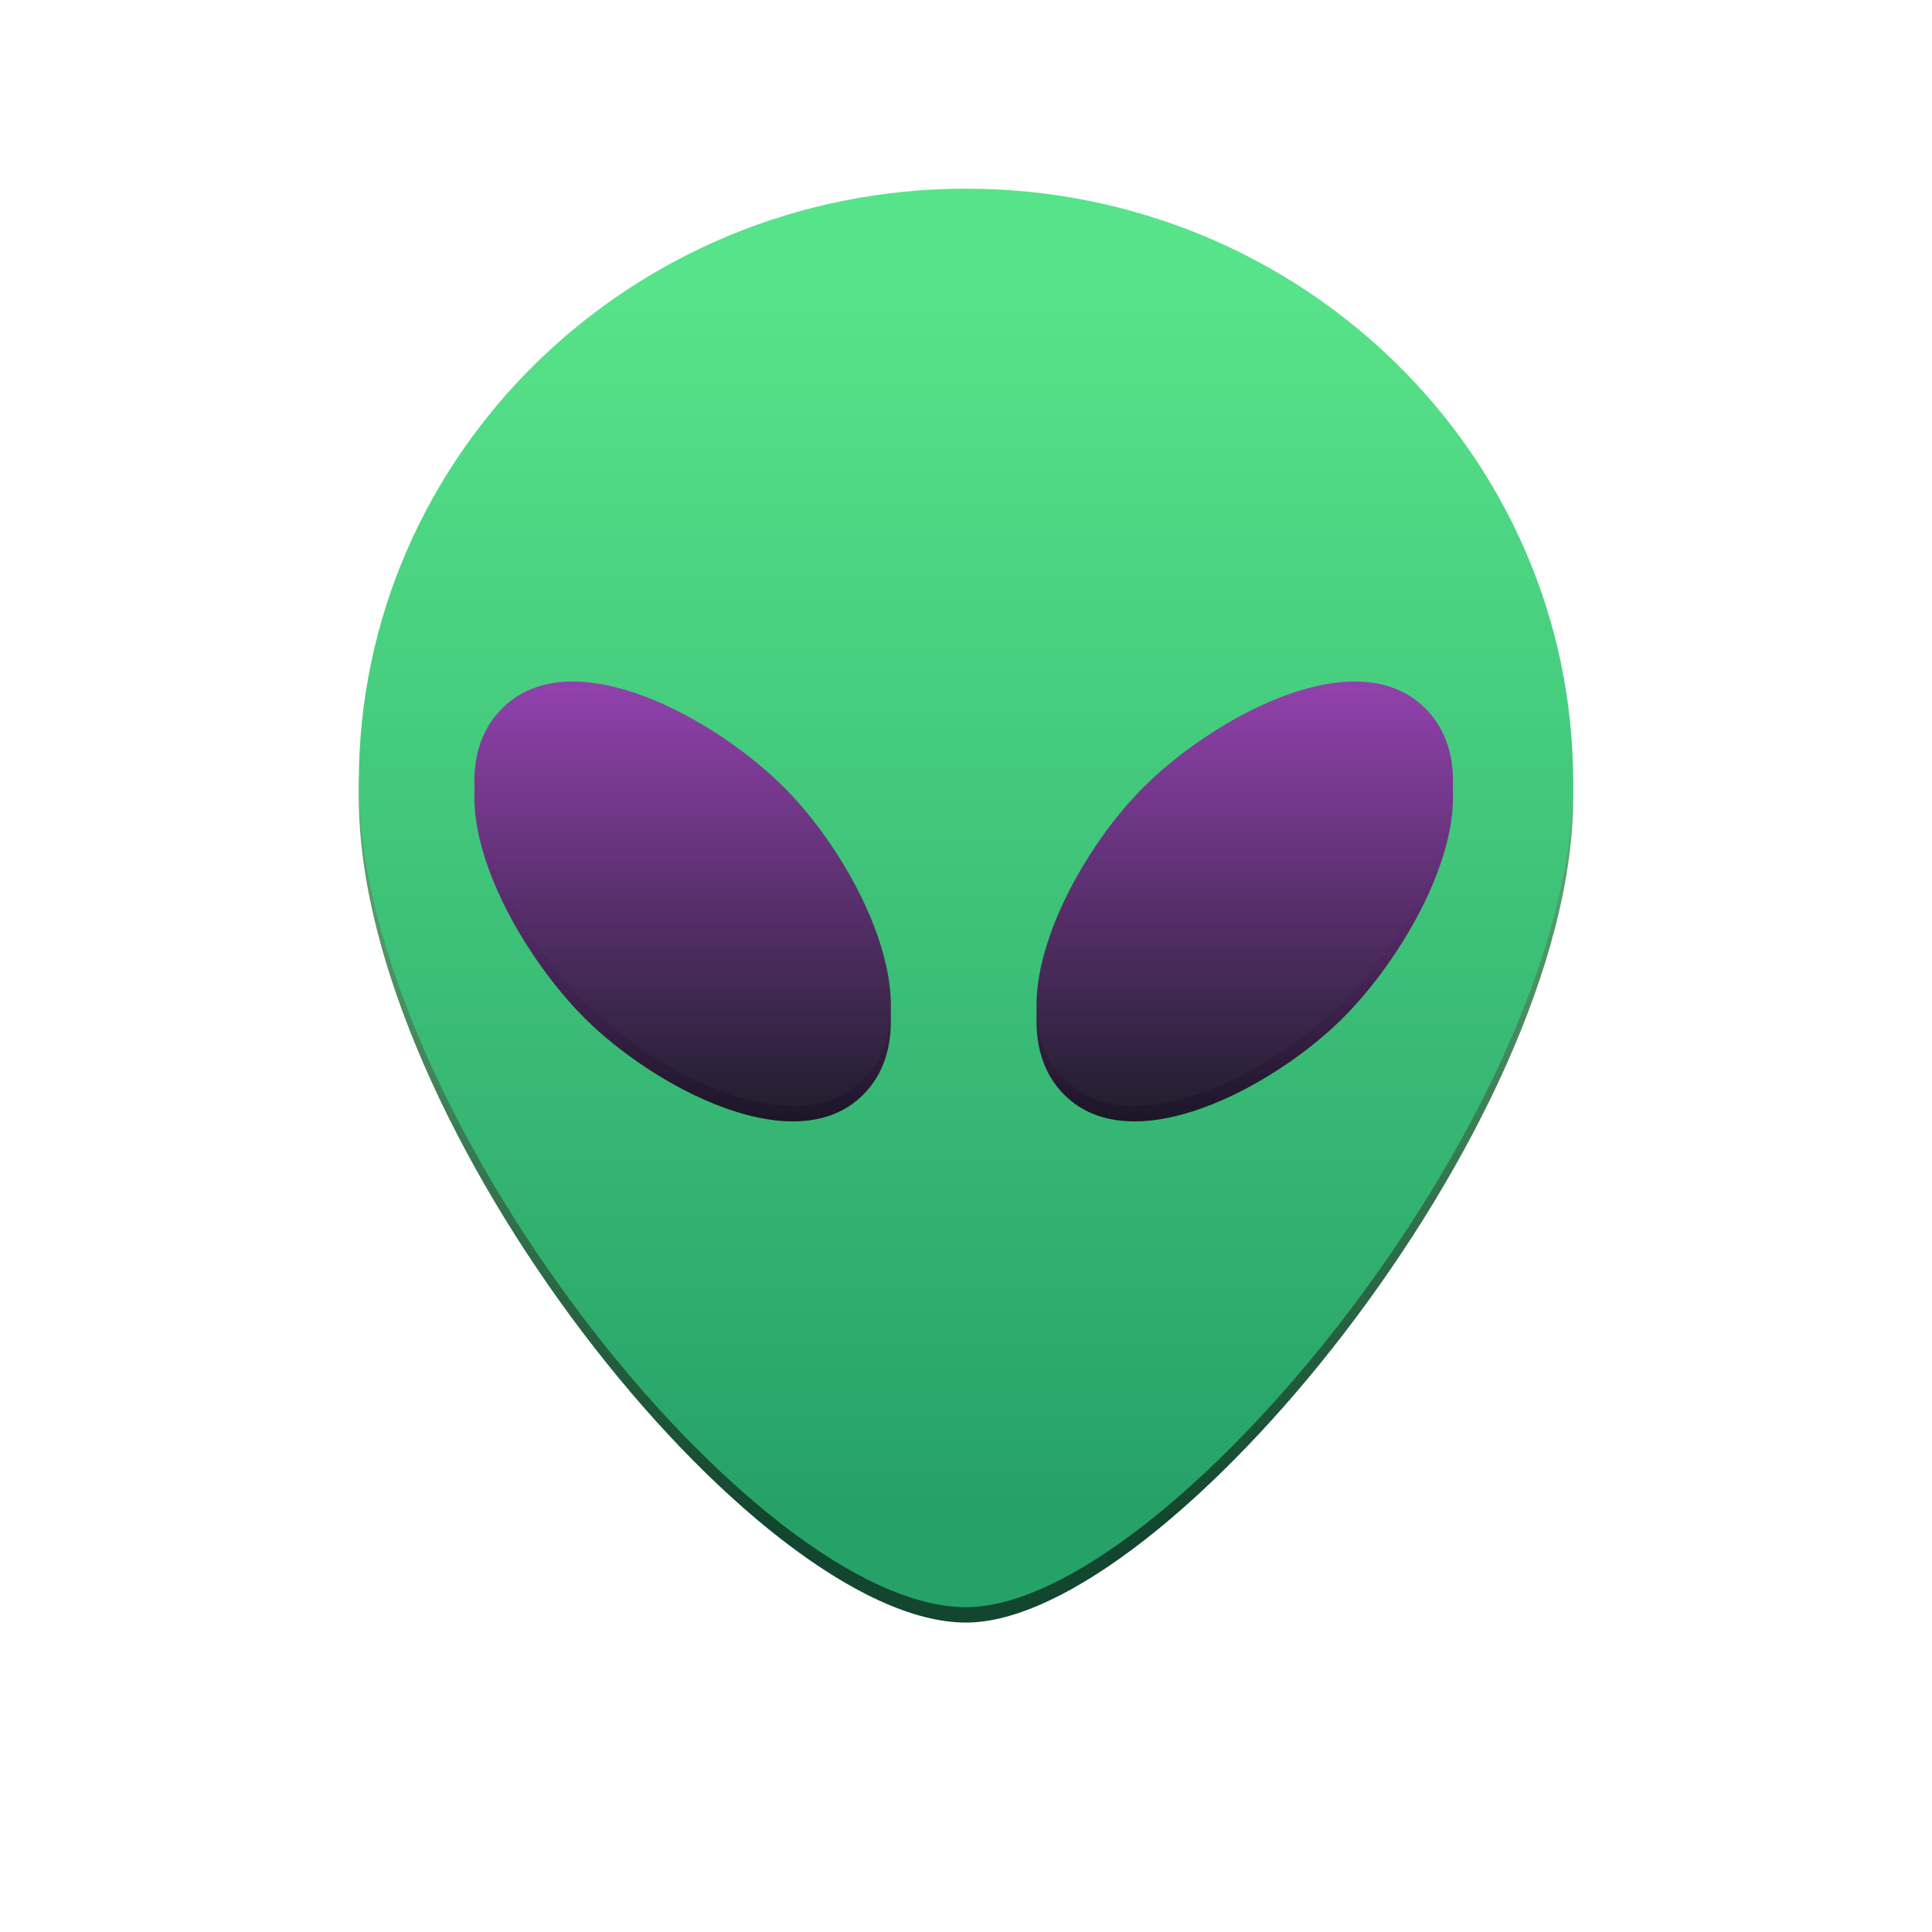
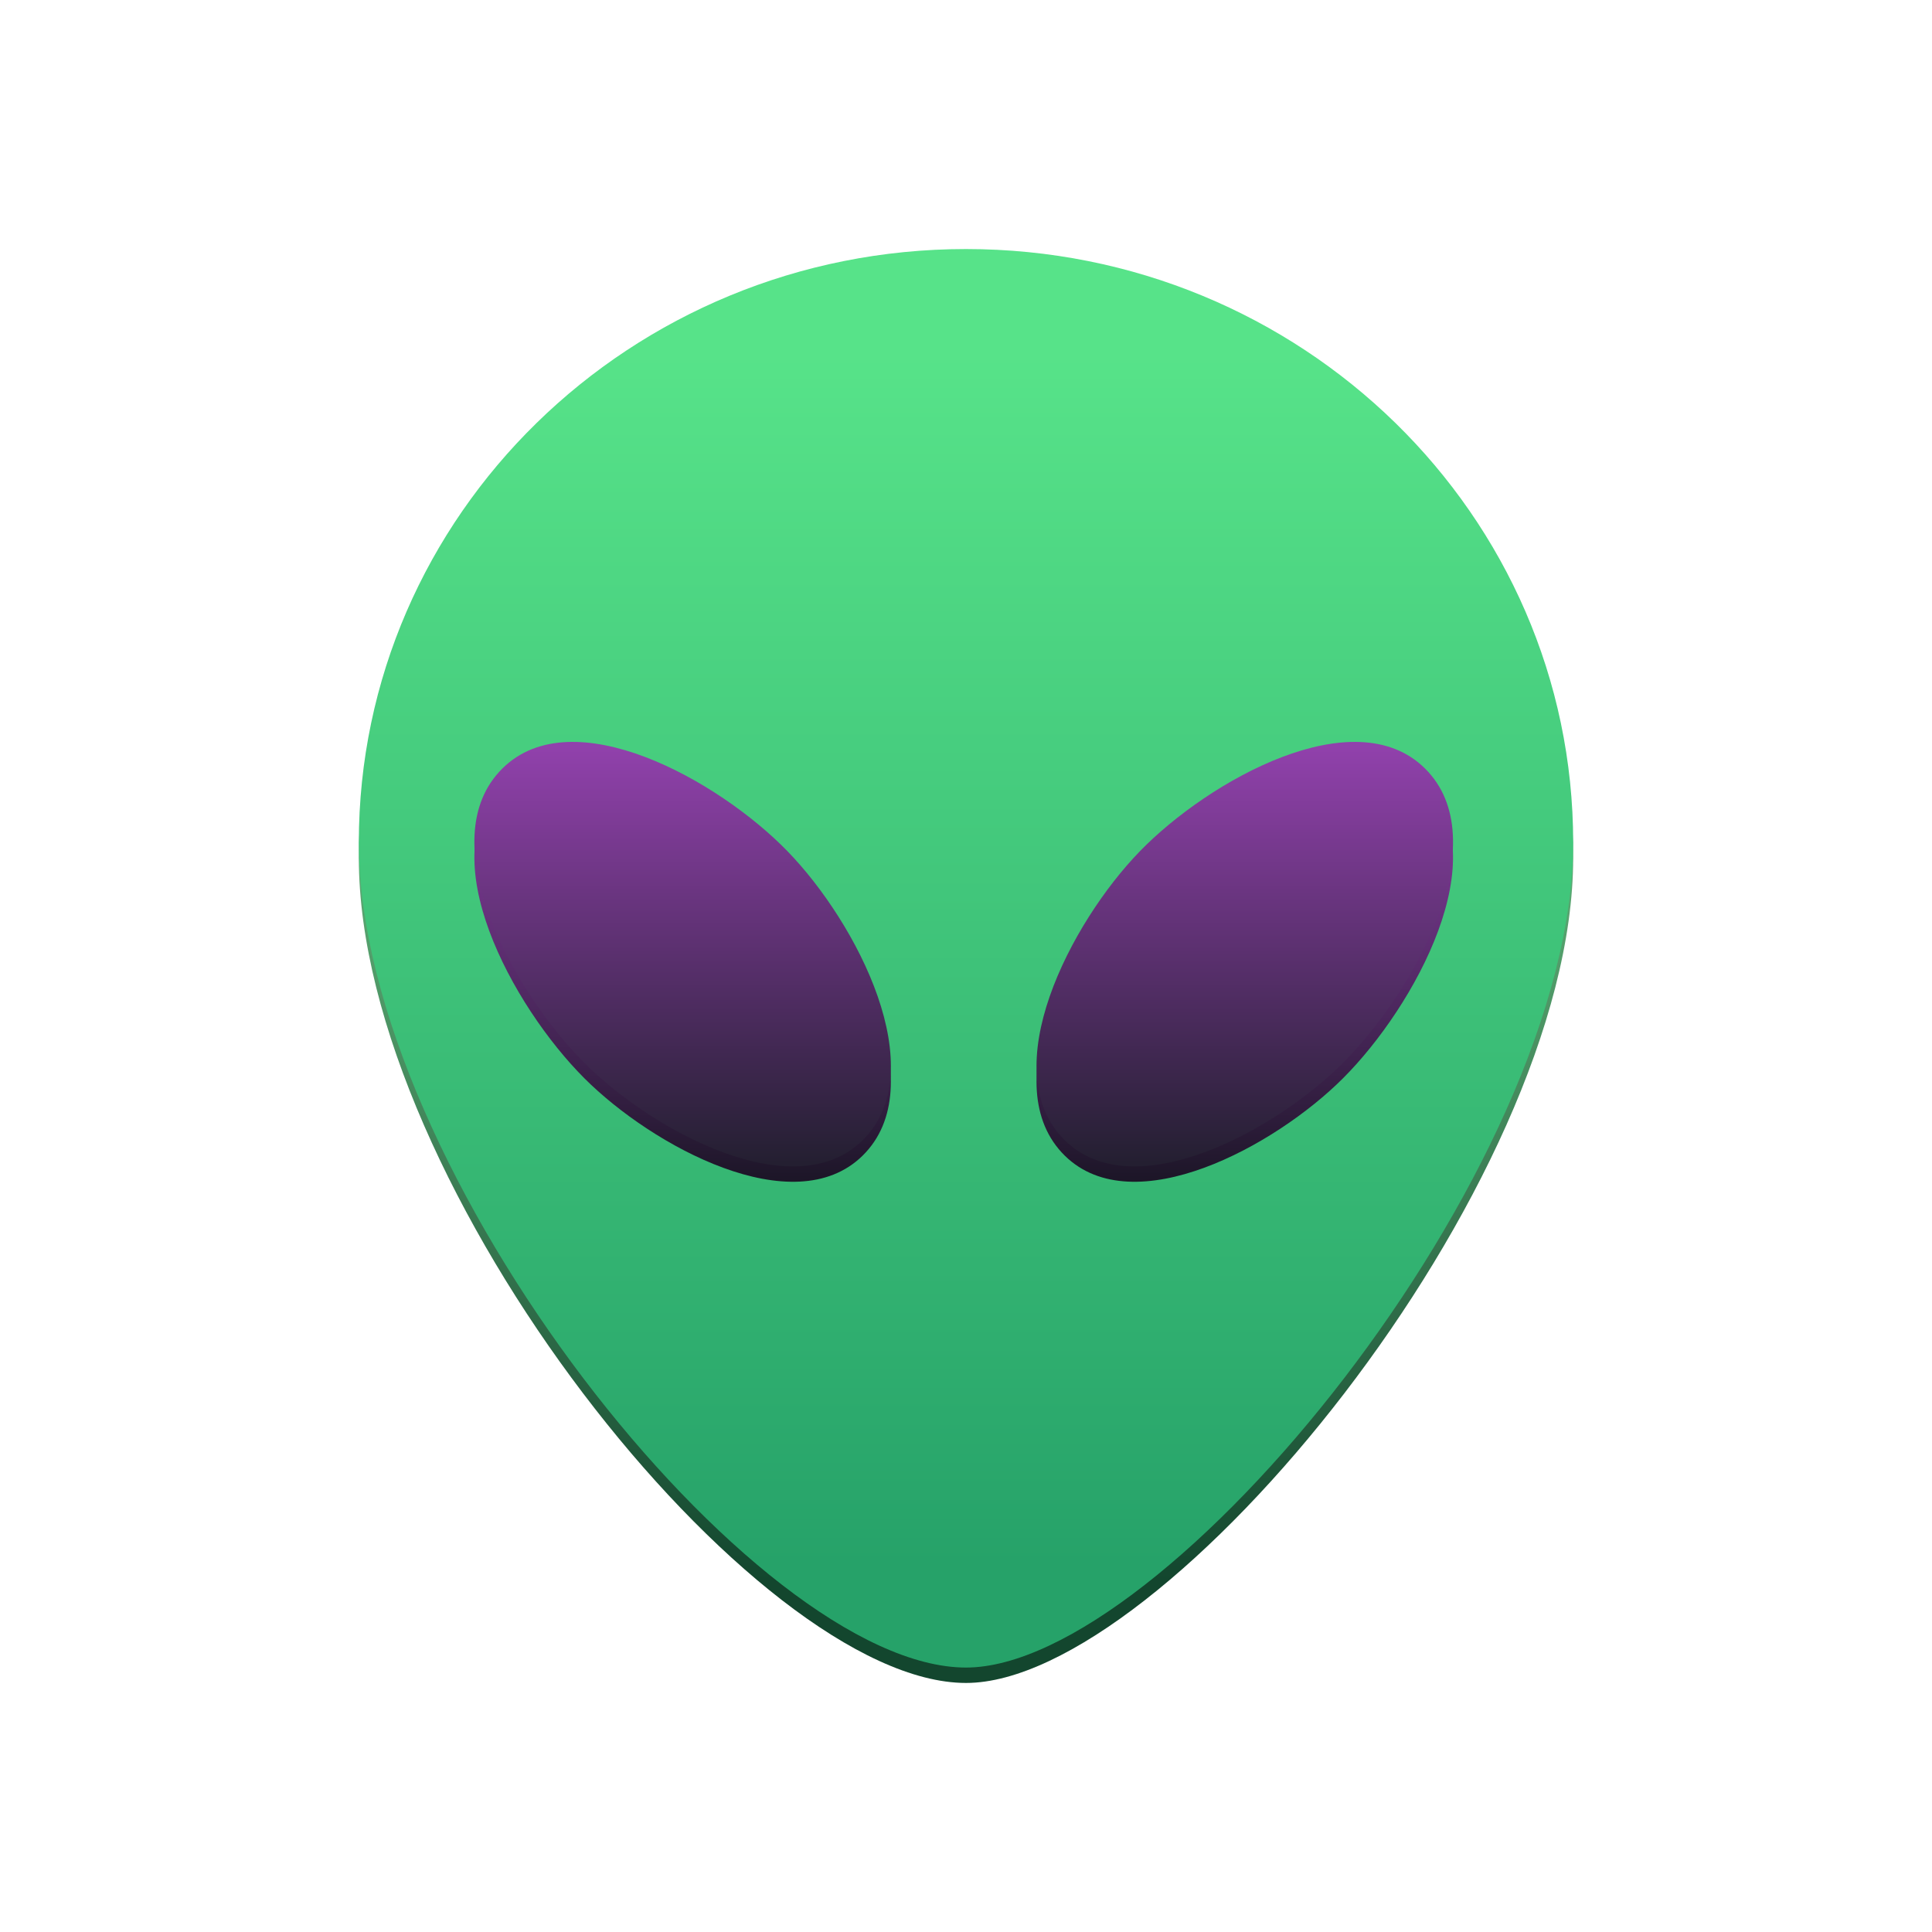
<svg xmlns="http://www.w3.org/2000/svg" xmlns:xlink="http://www.w3.org/1999/xlink" height="128px" viewBox="0 0 128 128" width="128px">
-   <linearGradient id="a" gradientUnits="userSpaceOnUse" x1="64" x2="64" y1="20.285" y2="100.736">
+   <linearGradient id="a" gradientUnits="userSpaceOnUse" x1="64" x2="64" y1="24.285" y2="104.736">
    <stop offset="0" stop-color="#8ff0a4" />
    <stop offset="1" stop-color="#13462e" />
  </linearGradient>
-   <linearGradient id="b" gradientUnits="userSpaceOnUse" x1="64" x2="64" y1="19.264" y2="99.715">
+   <linearGradient id="b" gradientUnits="userSpaceOnUse" x1="64" x2="64" y1="23.264" y2="103.715">
    <stop offset="0" stop-color="#57e389" />
    <stop offset="1" stop-color="#26a269" />
  </linearGradient>
  <linearGradient id="c" gradientUnits="userSpaceOnUse">
    <stop offset="0" stop-color="#9141ac" />
    <stop offset="1" stop-color="#1d1628" />
  </linearGradient>
-   <linearGradient id="d" x1="45.225" x2="45.225" xlink:href="#c" y1="46.437" y2="74.033" />
+   <linearGradient id="d" x1="45.225" x2="45.225" xlink:href="#c" y1="50.437" y2="78.033" />
  <linearGradient id="e" gradientUnits="userSpaceOnUse">
    <stop offset="0" stop-color="#9141ac" />
    <stop offset="1" stop-color="#241f31" />
  </linearGradient>
-   <linearGradient id="f" x1="45.225" x2="45.225" xlink:href="#e" y1="45.417" y2="73.012" />
-   <linearGradient id="g" x1="82.47" x2="82.47" xlink:href="#c" y1="46.437" y2="74.033" />
-   <linearGradient id="h" x1="82.47" x2="82.47" xlink:href="#e" y1="45.417" y2="73.012" />
+   <linearGradient id="f" x1="45.225" x2="45.225" xlink:href="#e" y1="49.417" y2="77.012" />
+   <linearGradient id="g" x1="82.47" x2="82.47" xlink:href="#c" y1="50.437" y2="78.033" />
+   <linearGradient id="h" x1="82.47" x2="82.47" xlink:href="#e" y1="49.417" y2="77.012" />
  <g fill-rule="evenodd">
-     <path d="m 100.734 99.695 l -9.199 -0.543" />
-     <path d="m 104.227 52.844 c 0 21.719 -27.031 54.656 -40.227 54.656 c -14.008 0 -40.227 -32.938 -40.227 -54.656 s 18.012 -39.324 40.227 -39.324 s 40.227 17.605 40.227 39.324 z m 0 0" fill="url(#a)" />
-     <path d="m 104.227 51.824 c 0 21.719 -27.031 54.656 -40.227 54.656 c -14.008 0 -40.227 -32.938 -40.227 -54.656 s 18.012 -39.324 40.227 -39.324 s 40.227 17.605 40.227 39.324 z m 0 0" fill="url(#b)" />
-     <path d="m 90.906 50.945 c 0 0.051 -1.859 0.09 -4.152 0.09 c -2.289 0 -4.148 -0.039 -4.148 -0.09 c 0 -0.047 1.859 -0.09 4.148 -0.09 c 2.293 0 4.152 0.043 4.152 0.09 z m 0 0" fill="#747474" />
-     <path d="m 52.172 53.414 c 4.598 4.73 9.68 14.527 4.977 19.152 c -4.547 4.469 -13.922 -0.617 -18.43 -5.125 c -4.773 -4.773 -10.23 -14.766 -5.43 -19.512 c 4.66 -4.609 14.312 0.785 18.883 5.484 z m 0 0" fill="url(#d)" />
-     <path d="m 52.172 52.395 c 4.598 4.727 9.68 14.527 4.977 19.152 c -4.547 4.469 -13.922 -0.617 -18.43 -5.125 c -4.773 -4.773 -10.23 -14.766 -5.43 -19.512 c 4.66 -4.609 14.312 0.781 18.883 5.484 z m 0 0" fill="url(#f)" />
-     <path d="m 75.523 53.414 c -4.598 4.73 -9.68 14.527 -4.977 19.152 c 4.547 4.469 13.922 -0.617 18.43 -5.125 c 4.777 -4.773 10.23 -14.766 5.43 -19.512 c -4.66 -4.609 -14.312 0.785 -18.883 5.484 z m 0 0" fill="url(#g)" />
-     <path d="m 75.523 52.395 c -4.598 4.727 -9.68 14.527 -4.977 19.152 c 4.547 4.469 13.922 -0.617 18.43 -5.125 c 4.777 -4.773 10.23 -14.766 5.43 -19.512 c -4.66 -4.609 -14.312 0.781 -18.883 5.484 z m 0 0" fill="url(#h)" />
+     <path d="m 100.734 103.695 l -9.199 -0.543" />
+     <path d="m 104.227 56.844 c 0 21.719 -27.031 54.656 -40.227 54.656 c -14.008 0 -40.227 -32.938 -40.227 -54.656 s 18.012 -39.324 40.227 -39.324 s 40.227 17.605 40.227 39.324 z m 0 0" fill="url(#a)" />
+     <path d="m 104.227 55.824 c 0 21.719 -27.031 54.656 -40.227 54.656 c -14.008 0 -40.227 -32.938 -40.227 -54.656 s 18.012 -39.324 40.227 -39.324 s 40.227 17.605 40.227 39.324 z m 0 0" fill="url(#b)" />
+     <path d="m 90.906 54.945 c 0 0.051 -1.859 0.09 -4.152 0.09 c -2.289 0 -4.148 -0.039 -4.148 -0.09 c 0 -0.047 1.859 -0.09 4.148 -0.09 c 2.293 0 4.152 0.043 4.152 0.09 z m 0 0" fill="#747474" />
+     <path d="m 52.172 57.414 c 4.598 4.73 9.68 14.527 4.977 19.152 c -4.547 4.469 -13.922 -0.617 -18.43 -5.125 c -4.773 -4.773 -10.23 -14.766 -5.43 -19.512 c 4.66 -4.609 14.312 0.785 18.883 5.484 z m 0 0" fill="url(#d)" />
+     <path d="m 52.172 56.395 c 4.598 4.727 9.68 14.527 4.977 19.152 c -4.547 4.469 -13.922 -0.617 -18.43 -5.125 c -4.773 -4.773 -10.23 -14.766 -5.43 -19.512 c 4.66 -4.609 14.312 0.781 18.883 5.484 z m 0 0" fill="url(#f)" />
+     <path d="m 75.523 57.414 c -4.598 4.73 -9.68 14.527 -4.977 19.152 c 4.547 4.469 13.922 -0.617 18.43 -5.125 c 4.777 -4.773 10.23 -14.766 5.43 -19.512 c -4.66 -4.609 -14.312 0.785 -18.883 5.484 z m 0 0" fill="url(#g)" />
+     <path d="m 75.523 56.395 c -4.598 4.727 -9.68 14.527 -4.977 19.152 c 4.547 4.469 13.922 -0.617 18.43 -5.125 c 4.777 -4.773 10.23 -14.766 5.43 -19.512 c -4.66 -4.609 -14.312 0.781 -18.883 5.484 z m 0 0" fill="url(#h)" />
  </g>
</svg>
